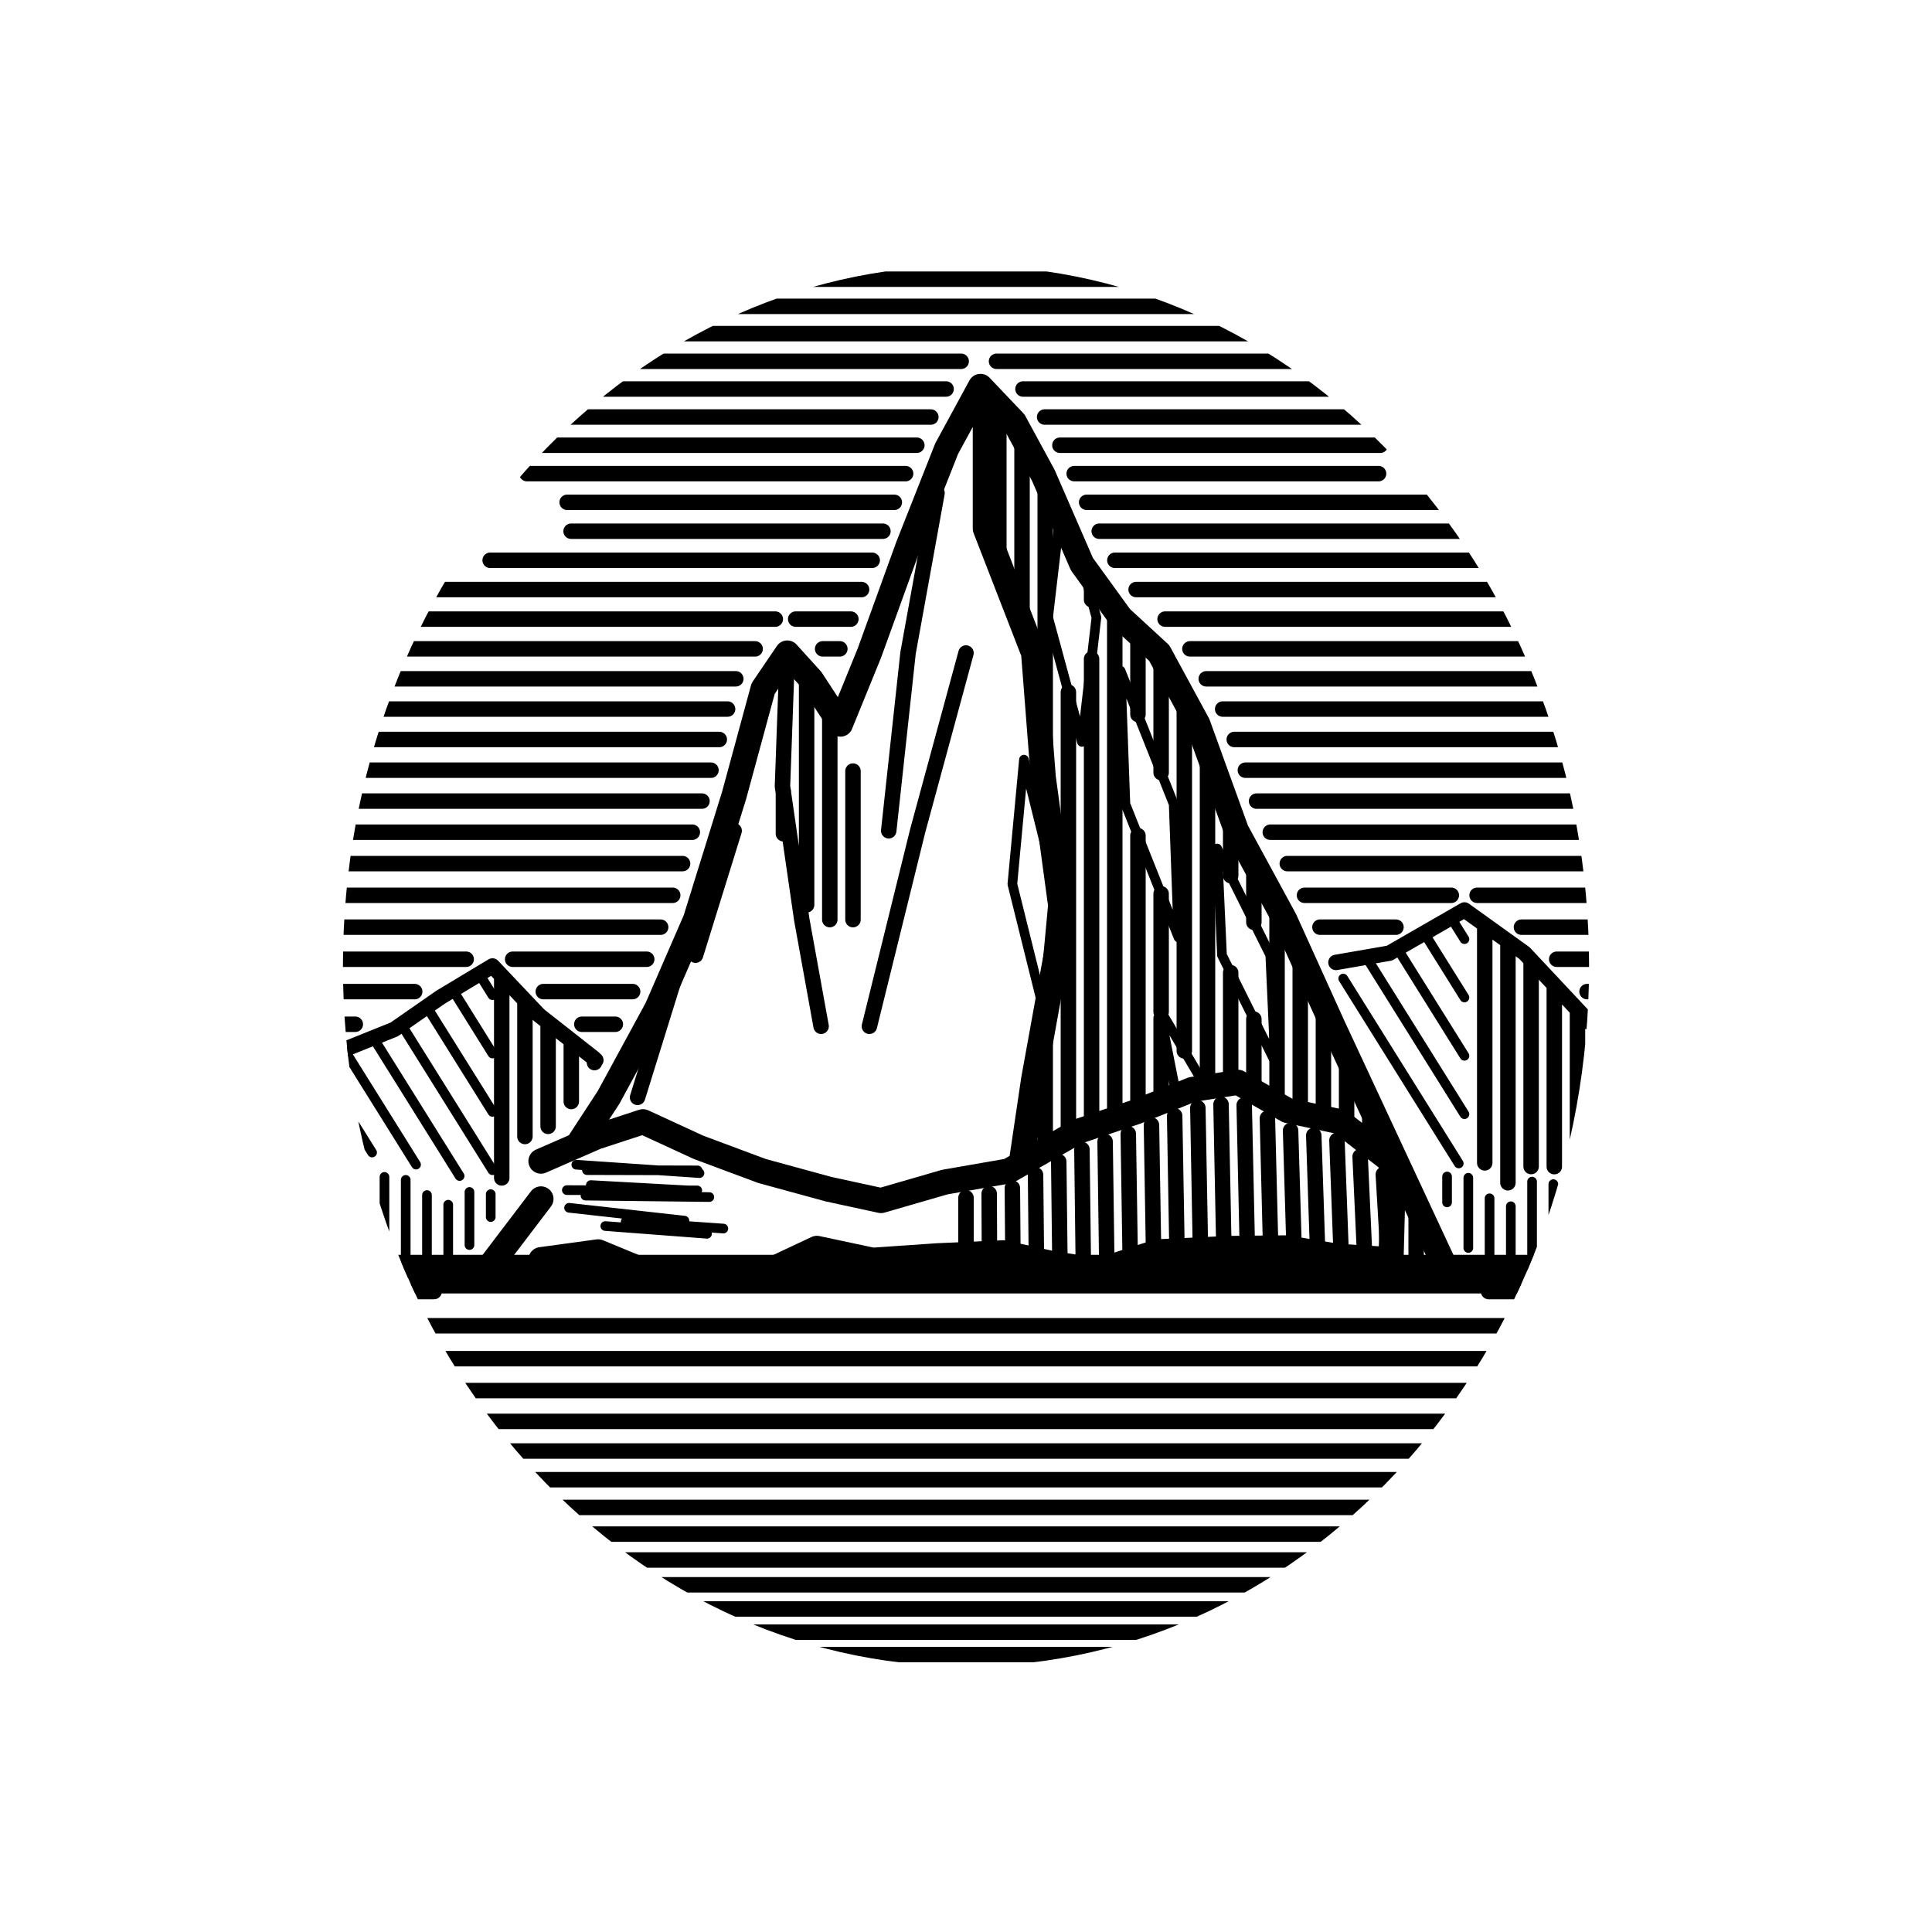
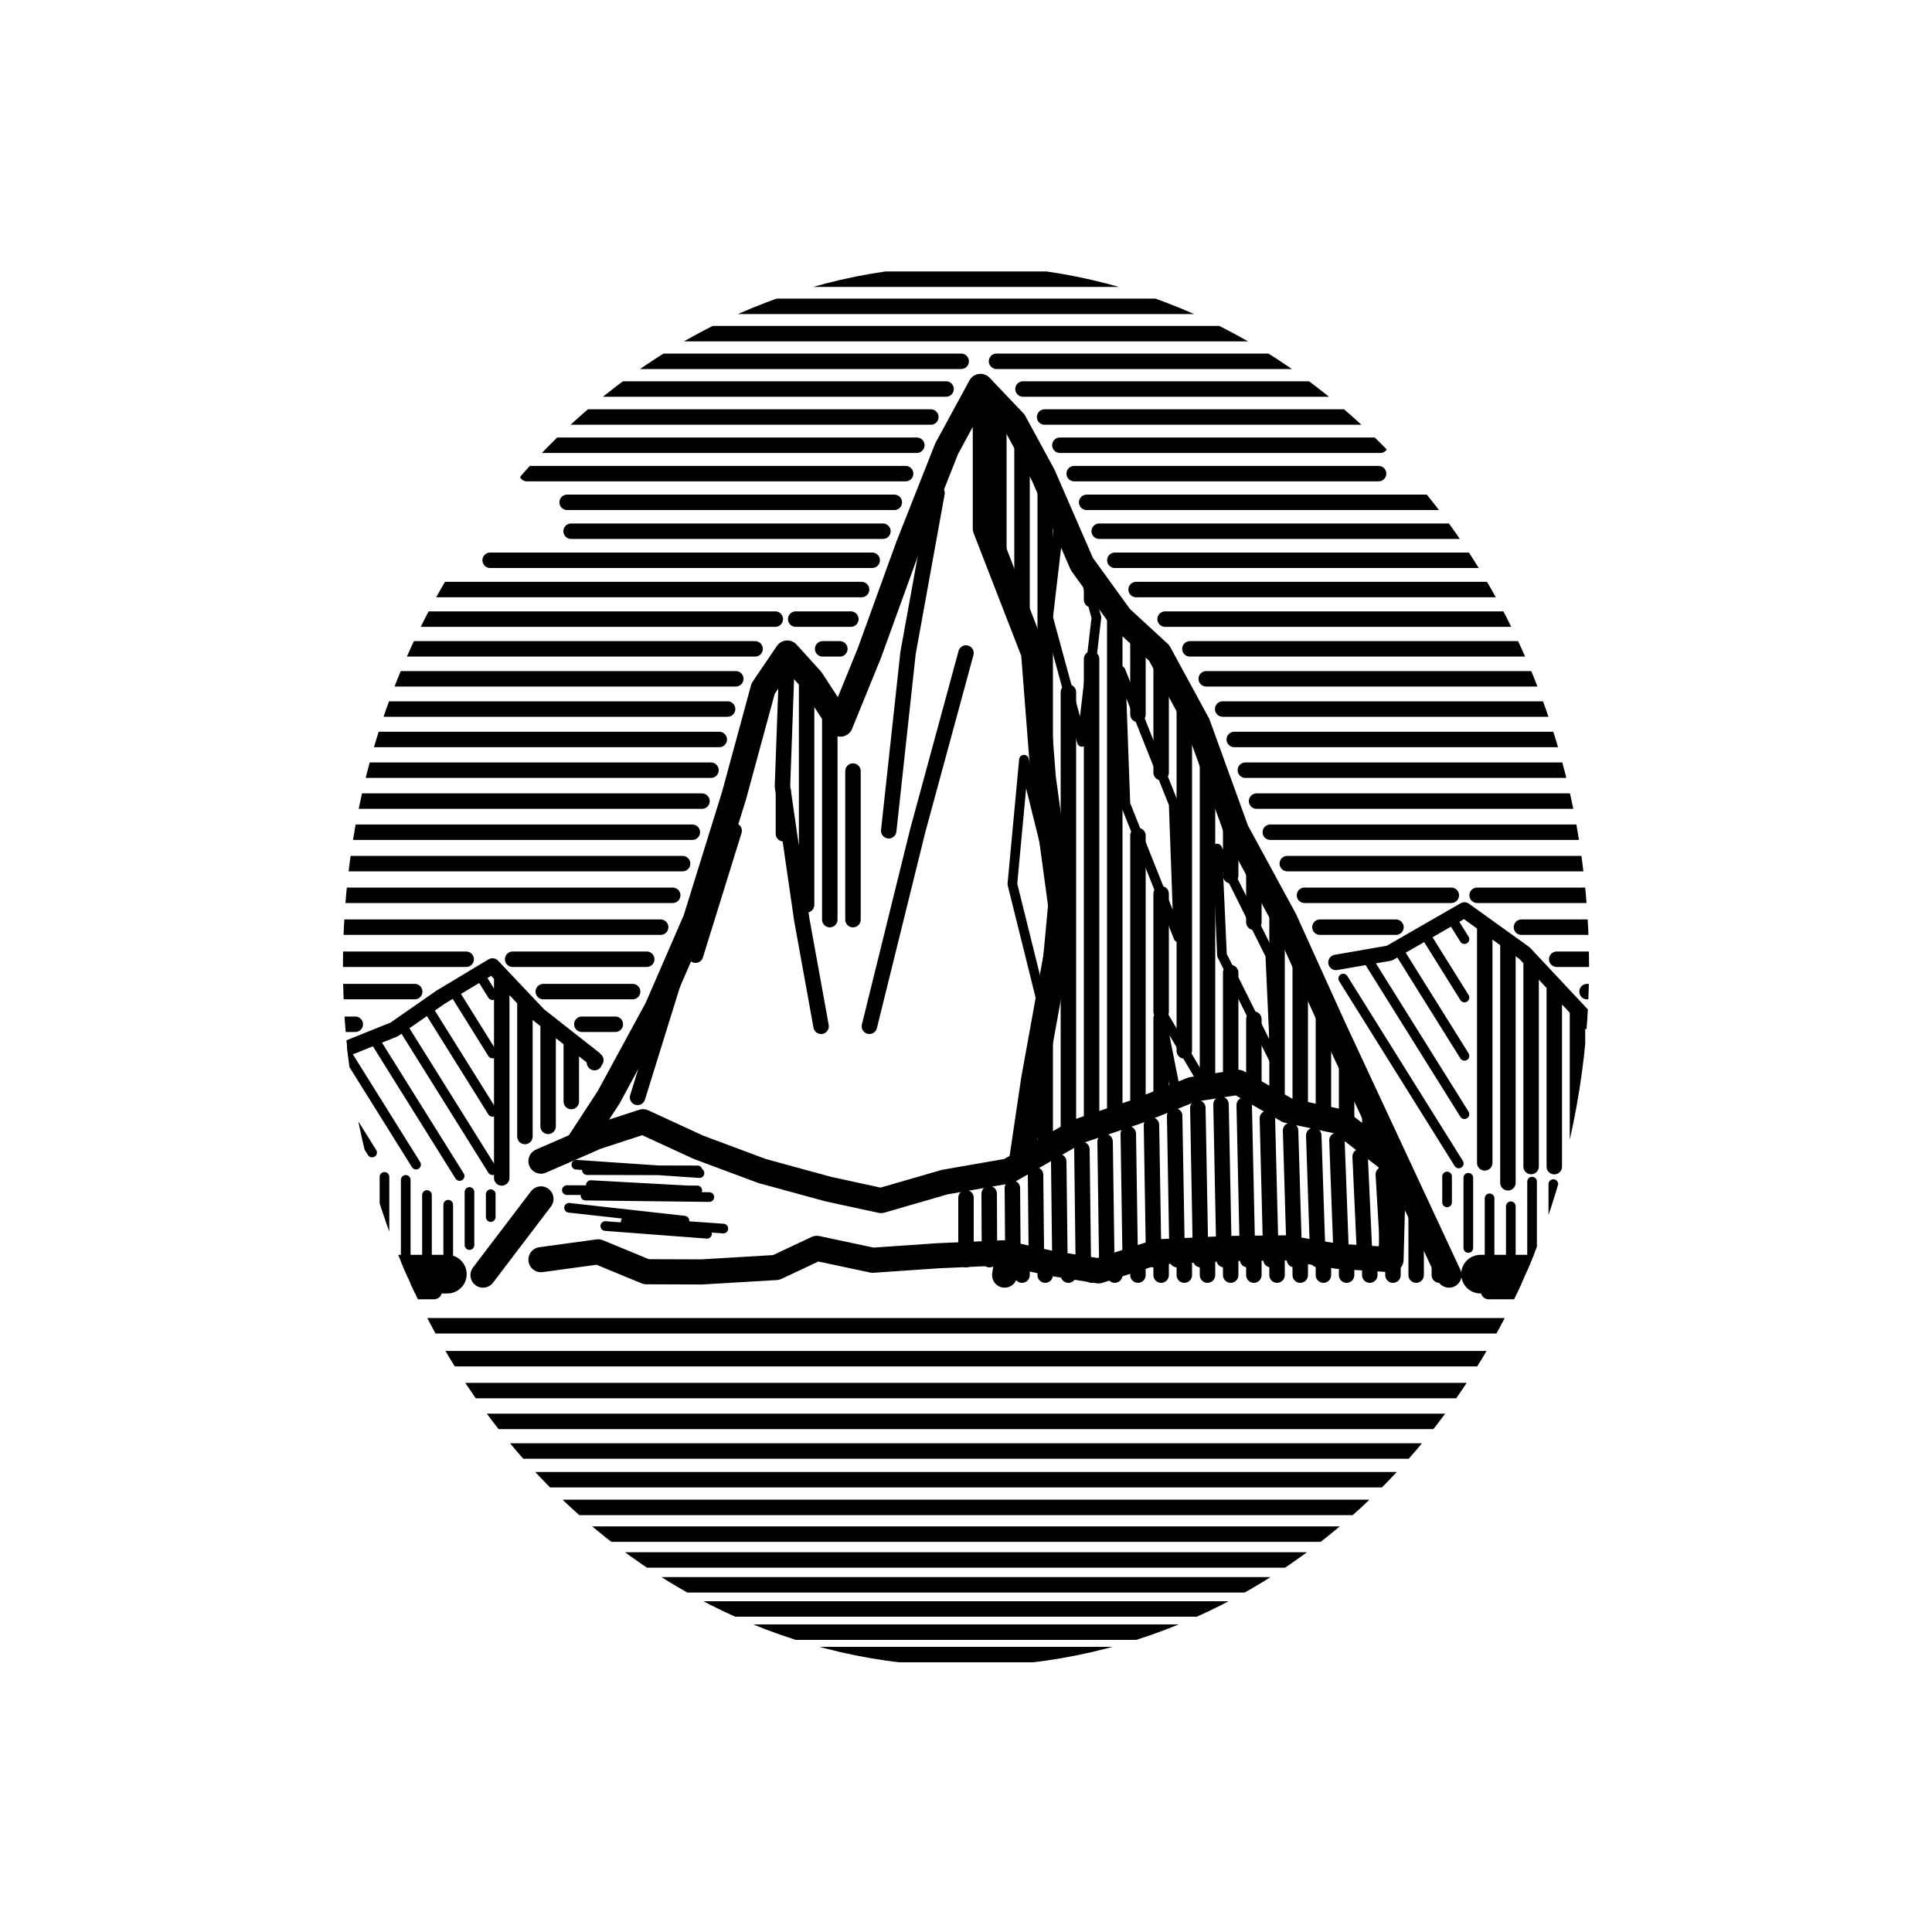
<svg xmlns="http://www.w3.org/2000/svg" viewBox="0 0 200 200">
  <defs>
    <clipPath id="w">
      <path d="M35.5 100A64.5 72.5 0 1 1 164.5 100A64.5 72.5 0 1 1 35.5 100Z" />
    </clipPath>
  </defs>
  <g clip-path="url(#w)" fill="none" stroke="#000" stroke-linecap="round" stroke-linejoin="round">
    <path d="M49.61 100.82L50.98 103.02M46.87 102.47L50.98 109.06M44.18 104.22L50.98 115.1M41.55 106.05L50.98 121.14M38.64 107.43L47.58 121.74M35.63 108.65L43.07 120.56M35.5 114.48L38.52 119.31M35.5 120.52L35.88 121.12M150.21 95L151.6 97.22M147.44 96.6L151.6 103.26M144.66 98.19L151.6 109.3M141.44 99.08L151.6 115.34M139.05 101.3L151.01 120.44M167.4 120.59L167.4 131.9M165.2 123.68L165.2 131.9M163 121.27L163 131.9M160.8 122.58L160.8 131.9M158.6 122.32L158.6 131.9M156.4 124.87L156.4 131.9M154.2 124.05L154.2 131.9M152 121.92L152 129.19M149.8 121.79L149.8 124.47M50.8 123.62L50.8 125.99M48.6 123.39L48.6 128.89M46.4 124.71L46.4 131.78M44.2 123.71L44.2 131.9M42 122.14L42 131.9M39.8 121.83L39.8 131.9M37.6 121.3L37.6 131.9M112 58.4L113.5 63.92L112 76.8L108.5 63.92L109.75 53.22M116 69.44L121.5 83.24L122 97.04L116.5 83.24L116 69.44M126 87.84L131.5 98.88L132 109.92L126.5 98.88L126 87.84M106 78.64L109.2 91.52L108 104.4L104.8 91.52L106 78.64M120 104.4L124.84 112.56M121.79 113.44L120 104.4M59.66 120.57L72.41 121.44M60.76 121.13L72.21 121.16M61.16 122.68L71.19 123.23M58.68 123.2L72.18 123.23M60.61 123.77L73.43 123.92M58.91 125.03L70.85 126.36M64.77 126.47L74.88 127.18M62.66 126.92L73.19 127.72" stroke-width="1" />
    <path d="M35.5 28.9L164.5 28.9M35.5 31.71L164.5 31.71M35.5 34.54L164.5 34.54M35.5 37.4L99.5 37.4M103.16 37.4L164.5 37.4M35.5 40.27L97.94 40.27M105.9 40.27L164.5 40.27M35.5 43.17L96.36 43.17M108.14 43.17L146.4 43.17M161.6 43.17L164.5 43.17M35.5 46.09L94.91 46.09M109.72 46.09L142.89 46.09M35.5 49.03L37.45 49.03M54.55 49.03L93.75 49.03M111.2 49.03L142.71 49.03M58.71 52L92.58 52M112.49 52L149.9 52M158.1 52L164.5 52M59.12 54.99L91.4 54.99M113.79 54.99L164.5 54.99M35.5 58L41.26 58M50.74 58L90.29 58M115.41 58L164.5 58M35.5 61.03L89.19 61.03M117.61 61.03L164.5 61.03M35.5 64.09L80.26 64.09M82.37 64.09L88.08 64.09M120.61 64.09L164.5 64.09M35.5 67.17L78.17 67.17M85.16 67.17L86.94 67.17M123.18 67.17L164.5 67.17M35.5 70.27L76.17 70.27M124.87 70.27L164.5 70.27M35.5 73.4L75.32 73.4M126.57 73.4L164.5 73.4M35.5 76.55L74.46 76.55M127.77 76.55L164.5 76.55M35.5 79.73L73.6 79.73M128.92 79.73L164.5 79.73M35.5 82.93L72.67 82.93M130.08 82.93L164.5 82.93M35.5 86.15L71.67 86.15M131.5 86.15L164.5 86.15M35.5 89.4L70.66 89.4M133.26 89.4L164.5 89.4M35.5 92.68L69.64 92.68M135.04 92.68L150.24 92.68M152.91 92.68L164.5 92.68M35.5 95.98L68.39 95.98M136.64 95.98L144.51 95.98M157.5 95.98L164.5 95.98M35.5 99.3L48.26 99.3M53.07 99.3L66.95 99.3M161.15 99.3L164.5 99.3M35.5 102.65L42.93 102.65M56.24 102.65L65.49 102.65M164.29 102.65L164.5 102.65M35.5 106.03L36.78 106.03M60.23 106.03L63.7 106.03M61.54 109.61L61.54 110M59.14 107.71L59.14 114.03M56.74 105.83L56.74 116.6M54.34 103.55L54.34 117.65M51.94 101.01L51.94 121.94M163.3 104.52L163.3 119.37M160.9 101.96L160.9 120.77M158.5 99.4L158.5 120.76M156.1 97.43L156.1 122.44M153.7 95.71L153.7 120.38M35.5 108.7L40.82 106.56L45.59 103.24L50.98 100L55.8 105.09L61.48 109.55L61.68 109.75M138.3 99.63L143.83 98.67L151.6 94.2L157.81 98.66L164.5 105.8M35.5 133.7L44.94 133.7M154.1 133.7L164.5 133.7M35.5 137.24L164.5 137.24M35.5 140.65L164.5 140.65M35.5 143.95L164.5 143.95M35.5 147.14L164.5 147.14M35.5 150.21L164.5 150.21M35.5 153.18L164.5 153.18M35.5 156.05L164.5 156.05M35.5 158.81L164.5 158.81M35.5 161.49L164.5 161.49M35.5 164.06L164.5 164.06M35.5 166.56L164.5 166.56M35.5 168.96L164.5 168.96M35.5 171.28L164.5 171.28M149 129.85L149 132M146.6 124.7L146.6 132M144.2 119.55L144.2 132M141.8 114.4L141.8 118.5M141.8 130.26L141.8 132M139.4 109.25L139.4 116.65M139.4 130.11L139.4 132M137 104.03L137 115.75M137 129.81L137 132M134.6 98.73L134.6 115.24M134.6 129.42L134.6 132M132.2 93.73L132.2 114.34M132.2 129.19L132.2 132M129.8 89.31L129.8 95.47M129.8 105.5L129.8 112.97M129.8 129.22L129.8 132M127.4 84.34L127.4 90.65M127.4 100.69L127.4 112.16M127.4 129.24L127.4 132M125 77.72L125 112.54M125 129.35L125 132M122.6 72.38L122.6 108.79M122.6 129.46L122.6 132M120.2 67.97L120.2 79.98M120.2 92.52L120.2 104.74M120.2 105.41L120.2 114.07M120.2 129.57L120.2 132M117.8 65.58L117.8 73.96M117.8 86.5L117.8 115.02M117.8 130.24L117.8 132M115.4 63.09L115.4 115.84M115.4 131.02L115.4 132M113 59.78L113 62.08M113 68.21L113 116.65M113 131.45L113 132M110.6 71.65L110.6 117.68M110.6 131.06L110.6 132M108.2 49.66L108.2 81.95M108.2 105.14L108.2 119.05M108.2 130.64L108.2 132M105.8 45.15L105.8 64.51M105.8 119.86L105.8 120.42M105.8 130.12L105.8 132M103.4 42L103.4 58.33M88.3 79.82L88.3 95.2M85.9 73.27L85.9 95.2M83.5 69.81L83.5 93.67M81.1 81.95L81.1 86.31M81.5 67.6L81 81.4L83 95.2L85 106.24M97 51.04L94 67.6L92 86M100 67.6L95 86L90 106.24M70 100.72L66 113.6M76 86L72 98.88M100 123.99L100 130.4M102.4 123.57L102.43 130.4M104.8 122.99L104.86 130.4M107.2 121.62L107.29 130.4M109.6 120.25L109.72 130.4M112 118.99L112.14 130.4M114.4 118.18L114.57 130.4M116.8 117.37L117 130.4M119.2 116.46L119.43 130.4M121.6 115.51L121.86 130.4M124 114.69L124.29 130.4M126.4 114.32L126.72 130.4M128.8 114.4L129.15 130.4M131.2 115.77L131.57 130.4M133.6 117.03L134 130.4M136 117.54L136.43 130.4M138.4 118.05L138.86 130.4M140.8 119.73L141.29 130.4M143.2 121.58L143.72 130.4" stroke-width="1.6" />
    <path d="M102 40.53L102 54.72L107 67.6L108 80.48L110 95.2L107 111.76L105.71 120.47M104.33 129.79L104 132M50 132L56 124.11M59.77 118.55L63 113.6L68 104.4L72 95.2L76 82.32L79 71.28L81.5 67.6L84 70.36L87 74.96L90 67.6L94 56.56L98 46.44L101.5 40L105 43.68L108 49.2L112 58.4L116 63.92L120 67.6L124 74.96L128 86L133 95.2L138 106.24L144 119.12L150 132M56 120.2L61.73 117.7L66.56 116.12L72.31 118.77L78.88 121.22L85.76 123.1L91.2 124.28L97.8 122.37L104.4 121.22L111.54 117.14L117.6 115.1L123.43 112.78L128.16 112.04L133.29 114.96L138.72 116.12L144 120.2L144.16 124.35L144 130.4L138.46 130.05L133.17 129.18L127.2 129.24L119.82 129.59L113.72 131.56L108.71 130.76L103.87 129.69L97.01 130L90.34 130.46L84.56 129.23L80.35 131.21L72.64 131.67L66.91 131.65L61.92 129.59L56 130.4" stroke-width="2.6" />
-     <path d="M35.5 131.9L164.5 131.9" stroke-width="4" />
+     <path d="M35.5 131.9L46.31 131.9M153.26 131.9L164.5 131.9" stroke-width="4" />
  </g>
</svg>
